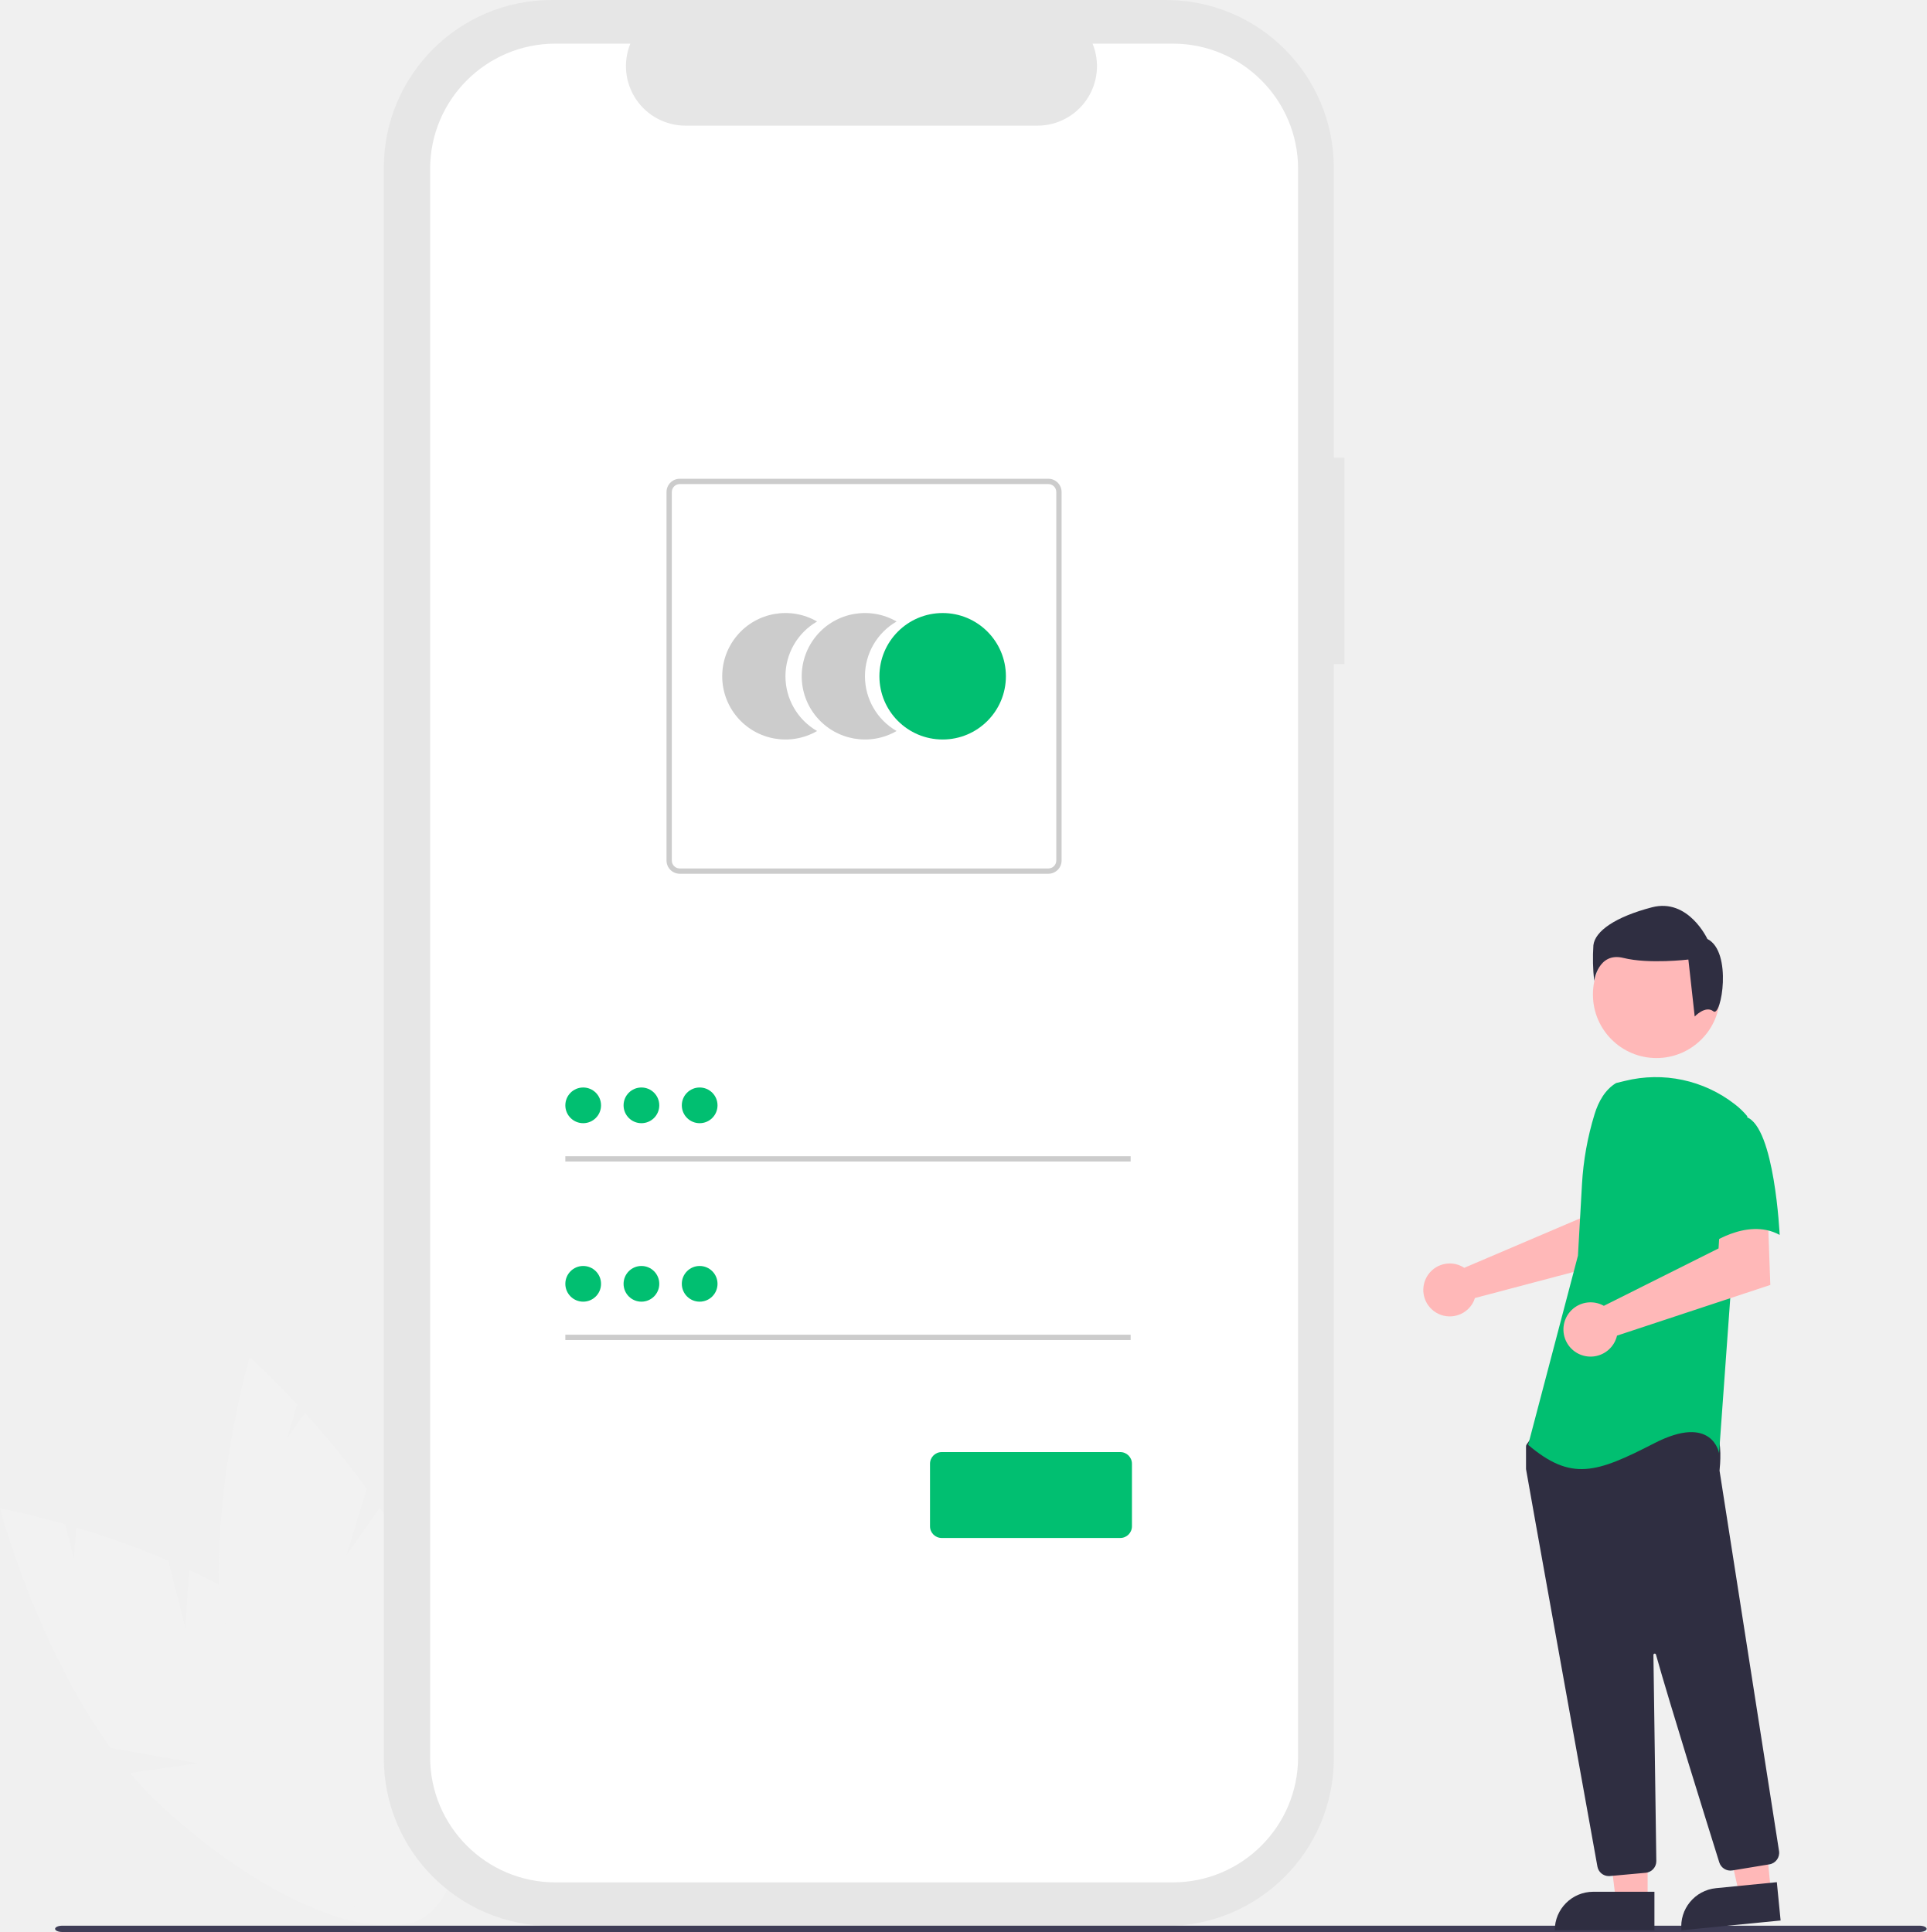
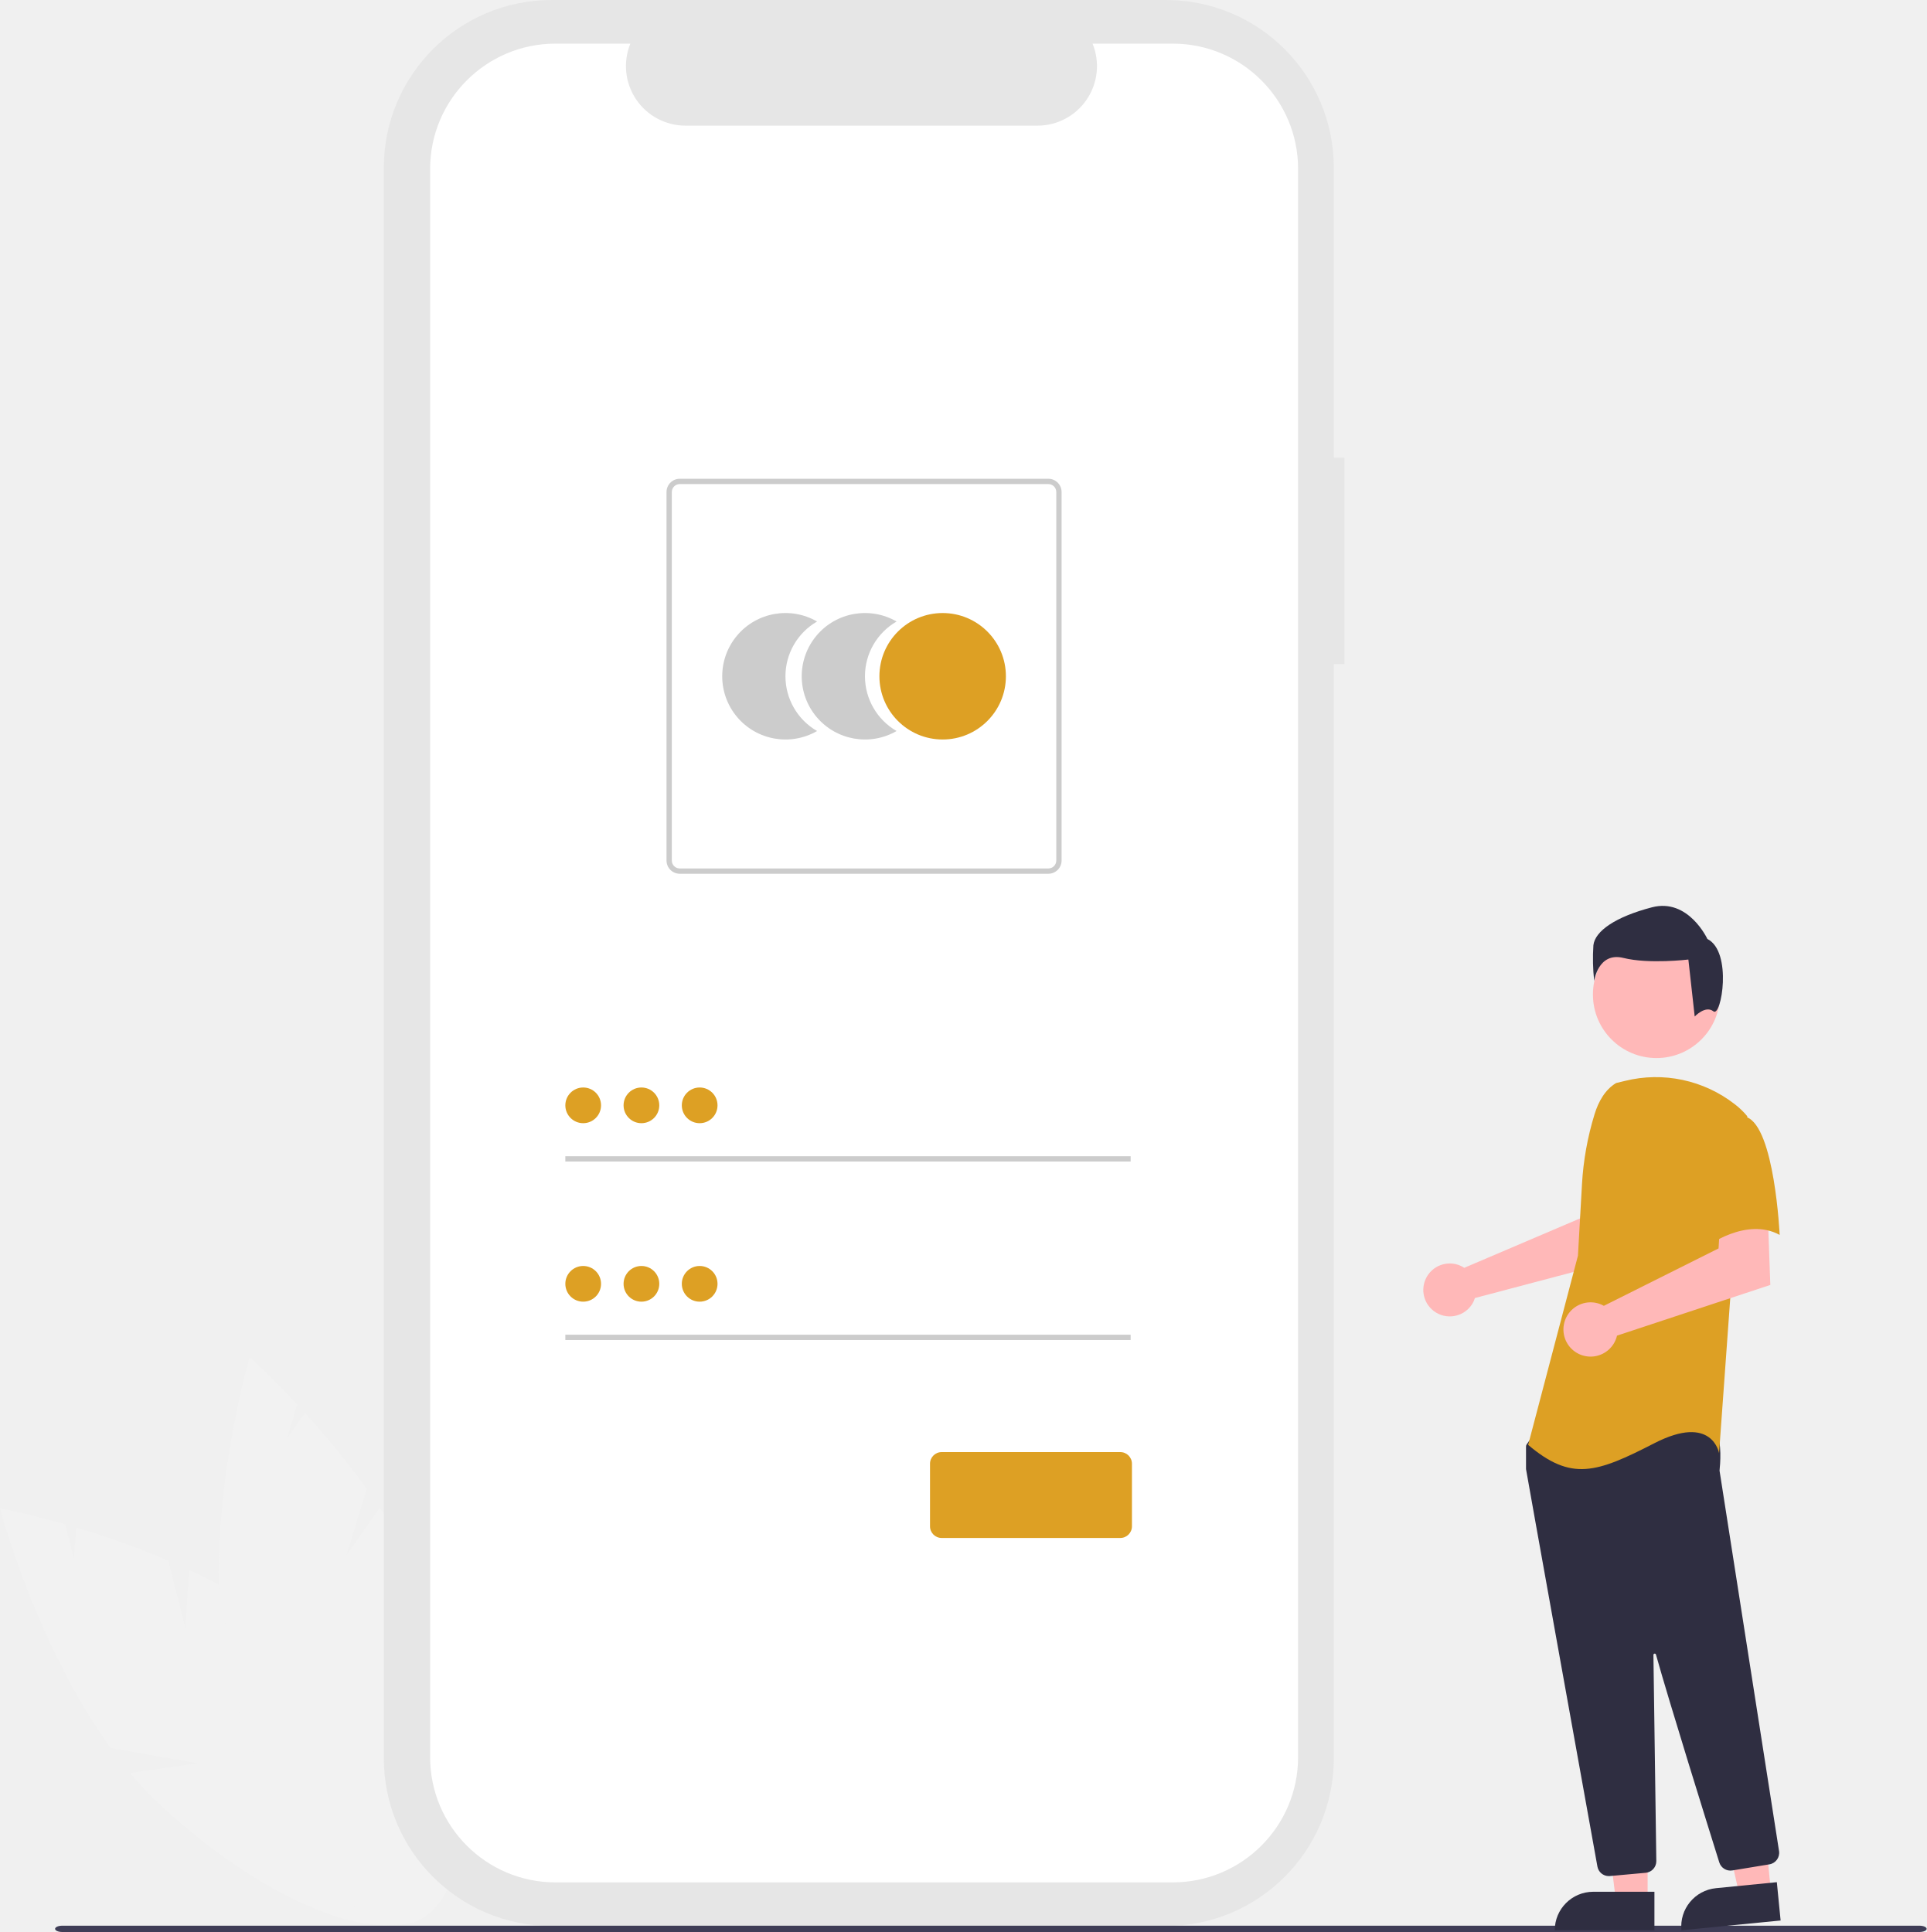
<svg xmlns="http://www.w3.org/2000/svg" data-name="Layer 1" width="744.848" height="747.077" viewBox="0 0 744.848 747.077">
  <path id="fa3b9e12-7275-481e-bee9-64fd9595a50d-292" data-name="Path 1" d="M299.205,705.809l-6.56-25.872a335.967,335.967,0,0,0-35.643-12.788l-.828,12.024-3.358-13.247c-15.021-4.294-25.24-6.183-25.24-6.183s13.8,52.489,42.754,92.617l33.734,5.926-26.207,3.779a135.926,135.926,0,0,0,11.719,12.422c42.115,39.092,89.024,57.028,104.773,40.06s-5.625-62.412-47.74-101.5c-13.056-12.119-29.457-21.844-45.875-29.5Z" transform="translate(-227.576 -76.46149)" fill="#f2f2f2" />
  <path id="bde08021-c30f-4979-a9d8-cb90b72b5ca2-293" data-name="Path 2" d="M361.591,677.706l7.758-25.538a335.94,335.94,0,0,0-23.9-29.371l-6.924,9.865,3.972-13.076c-10.641-11.436-18.412-18.335-18.412-18.335s-15.315,52.067-11.275,101.384l25.815,22.51-24.392-10.312a135.919,135.919,0,0,0,3.614,16.694c15.846,55.234,46.731,94.835,68.983,88.451s27.446-56.335,11.6-111.569c-4.912-17.123-13.926-33.926-24.023-48.965Z" transform="translate(-227.576 -76.46149)" fill="#f2f2f2" />
  <path id="b3ac2088-de9b-4f7f-bc99-0ed9705c1a9d-294" data-name="Path 22" d="M747.327,253.445h-4.092v-112.1a64.883,64.883,0,0,0-64.883-64.883H440.845a64.883,64.883,0,0,0-64.883,64.883v615a64.883,64.883,0,0,0,64.883,64.883H678.352a64.883,64.883,0,0,0,64.882-64.883v-423.105h4.092Z" transform="translate(-227.576 -76.46149)" fill="#e6e6e6" />
  <path id="b2715b96-3117-487c-acc0-20904544b5b7-295" data-name="Path 23" d="M680.97,93.335h-31a23.02,23.02,0,0,1-21.316,31.714H492.589a23.02,23.02,0,0,1-21.314-31.714H442.319a48.454,48.454,0,0,0-48.454,48.454v614.107a48.454,48.454,0,0,0,48.454,48.454H680.97a48.454,48.454,0,0,0,48.454-48.454h0V141.788a48.454,48.454,0,0,0-48.454-48.453Z" transform="translate(-227.576 -76.46149)" fill="#fff" />
  <path id="b06d66ec-6c84-45dd-8c27-1263a6253192-296" data-name="Path 6" d="M531.234,337.965a24.437,24.437,0,0,1,12.23-21.174,24.45,24.45,0,1,0,0,42.345A24.434,24.434,0,0,1,531.234,337.965Z" transform="translate(-227.576 -76.46149)" fill="#ccc" />
  <path id="e73810fe-4cf4-40cc-8c7c-ca544ce30bd4-297" data-name="Path 7" d="M561.971,337.965a24.436,24.436,0,0,1,12.23-21.174,24.45,24.45,0,1,0,0,42.345A24.434,24.434,0,0,1,561.971,337.965Z" transform="translate(-227.576 -76.46149)" fill="#ccc" />
-   <circle id="a4813fcf-056e-4514-bb8b-e6506f49341f" data-name="Ellipse 1" cx="364.434" cy="261.502" r="24.45" fill="#01bf71" />
+   <circle id="a4813fcf-056e-4514-bb8b-e6506f49341f" data-name="Ellipse 1" cx="364.434" cy="261.502" r="24.45" fill="#DDA024" />
  <path id="bbe451c3-febc-41ba-8083-4c8307a2e73e-298" data-name="Path 8" d="M632.872,414.33h-142.5a5.123,5.123,0,0,1-5.117-5.117v-142.5a5.123,5.123,0,0,1,5.117-5.117h142.5a5.123,5.123,0,0,1,5.117,5.117v142.5A5.123,5.123,0,0,1,632.872,414.33Zm-142.5-150.686a3.073,3.073,0,0,0-3.07,3.07v142.5a3.073,3.073,0,0,0,3.07,3.07h142.5a3.073,3.073,0,0,0,3.07-3.07v-142.5a3.073,3.073,0,0,0-3.07-3.07Z" transform="translate(-227.576 -76.46149)" fill="#ccc" />
  <rect id="bb28937d-932f-4fdf-befe-f406e51091fe" data-name="Rectangle 1" x="218.562" y="447.102" width="218.552" height="2.047" fill="#ccc" />
-   <circle id="fcef55fc-4968-45b2-93bb-1a1080c85fc7" data-name="Ellipse 2" cx="225.464" cy="427.42" r="6.902" fill="#01bf71" />
+   <circle id="fcef55fc-4968-45b2-93bb-1a1080c85fc7" data-name="Ellipse 2" cx="225.464" cy="427.42" r="6.902" fill="#DDA024" />
  <rect id="ff33d889-4c74-4b91-85ef-b4882cc8fe76" data-name="Rectangle 2" x="218.562" y="516.118" width="218.552" height="2.047" fill="#ccc" />
-   <circle id="e8fa0310-b872-4adf-aedd-0c6eda09f3b8" data-name="Ellipse 3" cx="225.464" cy="496.437" r="6.902" fill="#01bf71" />
-   <path d="M660.69,671.172H591.622a4.505,4.505,0,0,1-4.5-4.5v-24.208a4.505,4.505,0,0,1,4.5-4.5h69.068a4.505,4.505,0,0,1,4.5,4.5v24.208A4.505,4.505,0,0,1,660.69,671.172Z" transform="translate(-227.576 -76.46149)" fill="#01bf71" />
-   <circle id="e12ee00d-aa4a-4413-a013-11d20b7f97f7" data-name="Ellipse 7" cx="247.978" cy="427.42" r="6.902" fill="#01bf71" />
-   <circle id="f58f497e-6949-45c8-be5f-eee2aa0f6586" data-name="Ellipse 8" cx="270.492" cy="427.42" r="6.902" fill="#01bf71" />
-   <circle id="b4d4939a-c6e6-4f4d-ba6c-e8b05485017d" data-name="Ellipse 9" cx="247.978" cy="496.437" r="6.902" fill="#01bf71" />
-   <circle id="aff120b1-519b-4e96-ac87-836aa55663de" data-name="Ellipse 10" cx="270.492" cy="496.437" r="6.902" fill="#01bf71" />
+   <circle id="e8fa0310-b872-4adf-aedd-0c6eda09f3b8" data-name="Ellipse 3" cx="225.464" cy="496.437" r="6.902" fill="#DDA024" />
+   <path d="M660.69,671.172H591.622a4.505,4.505,0,0,1-4.5-4.5v-24.208a4.505,4.505,0,0,1,4.5-4.5h69.068a4.505,4.505,0,0,1,4.5,4.5v24.208A4.505,4.505,0,0,1,660.69,671.172Z" transform="translate(-227.576 -76.46149)" fill="#DDA024" />
+   <circle id="e12ee00d-aa4a-4413-a013-11d20b7f97f7" data-name="Ellipse 7" cx="247.978" cy="427.42" r="6.902" fill="#DDA024" />
+   <circle id="f58f497e-6949-45c8-be5f-eee2aa0f6586" data-name="Ellipse 8" cx="270.492" cy="427.42" r="6.902" fill="#DDA024" />
+   <circle id="b4d4939a-c6e6-4f4d-ba6c-e8b05485017d" data-name="Ellipse 9" cx="247.978" cy="496.437" r="6.902" fill="#DDA024" />
+   <circle id="aff120b1-519b-4e96-ac87-836aa55663de" data-name="Ellipse 10" cx="270.492" cy="496.437" r="6.902" fill="#DDA024" />
  <path id="f1094013-1297-477a-ac57-08eac07c4bd5-299" data-name="Path 88" d="M969.642,823.539H251.656c-1.537,0-2.782-.546-2.782-1.218s1.245-1.219,2.782-1.219H969.642c1.536,0,2.782.546,2.782,1.219S971.178,823.539,969.642,823.539Z" transform="translate(-227.576 -76.46149)" fill="#3f3d56" />
  <path d="M792.253,565.923a10.094,10.094,0,0,1,1.411.787l44.852-19.143,1.601-11.815,17.922-.11-1.059,27.098-59.2,15.656a10.608,10.608,0,0,1-.447,1.208,10.235,10.235,0,1,1-5.079-13.682Z" transform="translate(-227.576 -76.46149)" fill="#ffb8b8" />
  <polygon points="636.98 735.021 624.72 735.021 618.888 687.733 636.982 687.734 636.98 735.021" fill="#ffb8b8" />
  <path d="M615.963,731.518h23.644a0,0,0,0,1,0,0v14.887a0,0,0,0,1,0,0H601.076a0,0,0,0,1,0,0v0A14.887,14.887,0,0,1,615.963,731.518Z" fill="#2f2e41" />
  <polygon points="684.66 731.557 672.459 732.759 662.018 686.271 680.025 684.497 684.66 731.557" fill="#ffb8b8" />
  <path d="M891.686,806.128h23.644a0,0,0,0,1,0,0v14.887a0,0,0,0,1,0,0H876.799a0,0,0,0,1,0,0v0A14.887,14.887,0,0,1,891.686,806.128Z" transform="translate(-303.0087 15.2906) rotate(-5.62529)" fill="#2f2e41" />
  <circle cx="640.393" cy="384.574" r="24.561" fill="#ffb8b8" />
  <path d="M849.556,801.919a4.471,4.471,0,0,1-4.415-3.697c-6.346-35.226-27.088-150.405-27.584-153.596a1.427,1.427,0,0,1-.016-.222v-8.588a1.489,1.489,0,0,1,.279-.872l2.74-3.838a1.478,1.478,0,0,1,1.144-.625c15.622-.732,66.784-2.879,69.256.209h0c2.482,3.104,1.605,12.507,1.404,14.36l.01.193,22.985,146.995a4.512,4.512,0,0,1-3.715,5.135l-14.356,2.365a4.521,4.521,0,0,1-5.025-3.093c-4.44-14.188-19.329-61.918-24.489-80.387a.499.499,0,0,0-.98.139c.258,17.605.881,62.523,1.096,78.037l.023,1.671a4.518,4.518,0,0,1-4.093,4.536l-13.844,1.258C849.836,801.914,849.695,801.919,849.556,801.919Z" transform="translate(-227.576 -76.46149)" fill="#2f2e41" />
-   <path id="ae7af94f-88d7-4204-9f07-e3651de85c05-300" data-name="Path 99" d="M852.381,495.254c-4.286,2.548-6.851,7.23-8.323,11.995a113.681,113.681,0,0,0-4.884,27.159l-1.556,27.6-19.255,73.17c16.689,14.121,26.315,10.912,48.78-.639s25.032,3.851,25.032,3.851l4.492-62.258,6.418-68.032a30.164,30.164,0,0,0-4.861-4.674,49.658,49.658,0,0,0-42.442-8.995Z" transform="translate(-227.576 -76.46149)" fill="#01bf71" />
+   <path id="ae7af94f-88d7-4204-9f07-e3651de85c05-300" data-name="Path 99" d="M852.381,495.254c-4.286,2.548-6.851,7.23-8.323,11.995a113.681,113.681,0,0,0-4.884,27.159l-1.556,27.6-19.255,73.17c16.689,14.121,26.315,10.912,48.78-.639s25.032,3.851,25.032,3.851l4.492-62.258,6.418-68.032a30.164,30.164,0,0,0-4.861-4.674,49.658,49.658,0,0,0-42.442-8.995Z" transform="translate(-227.576 -76.46149)" fill="#DDA024" />
  <path d="M846.127,580.7a10.526,10.526,0,0,1,1.501.704l44.348-22.197.736-12.026,18.294-1.261.98,27.413L852.72,592.932a10.496,10.496,0,1,1-6.593-12.232Z" transform="translate(-227.576 -76.46149)" fill="#ffb8b8" />
-   <path id="a6768b0e-63d0-4b31-8462-9b2e0b00f0fd-301" data-name="Path 101" d="M902.766,508.412c10.912,3.851,12.834,45.574,12.834,45.574-12.837-7.06-28.241,4.493-28.241,4.493s-3.209-10.912-7.06-25.032a24.53,24.53,0,0,1,5.134-23.106S891.854,504.558,902.766,508.412Z" transform="translate(-227.576 -76.46149)" fill="#01bf71" />
+   <path id="a6768b0e-63d0-4b31-8462-9b2e0b00f0fd-301" data-name="Path 101" d="M902.766,508.412c10.912,3.851,12.834,45.574,12.834,45.574-12.837-7.06-28.241,4.493-28.241,4.493s-3.209-10.912-7.06-25.032a24.53,24.53,0,0,1,5.134-23.106S891.854,504.558,902.766,508.412Z" transform="translate(-227.576 -76.46149)" fill="#DDA024" />
  <path id="bfd7963f-0cf8-4885-9d3a-2c00bccda2e3-302" data-name="Path 102" d="M889.991,467.531c-3.06-2.448-7.235,2.002-7.235,2.002l-2.448-22.033s-15.301,1.833-25.093-.612-11.323,8.875-11.323,8.875a78.58,78.58,0,0,1-.306-13.771c.612-5.508,8.568-11.017,22.645-14.689S887.652,439.543,887.652,439.543C897.445,444.439,893.051,469.979,889.991,467.531Z" transform="translate(-227.576 -76.46149)" fill="#2f2e41" />
</svg>
